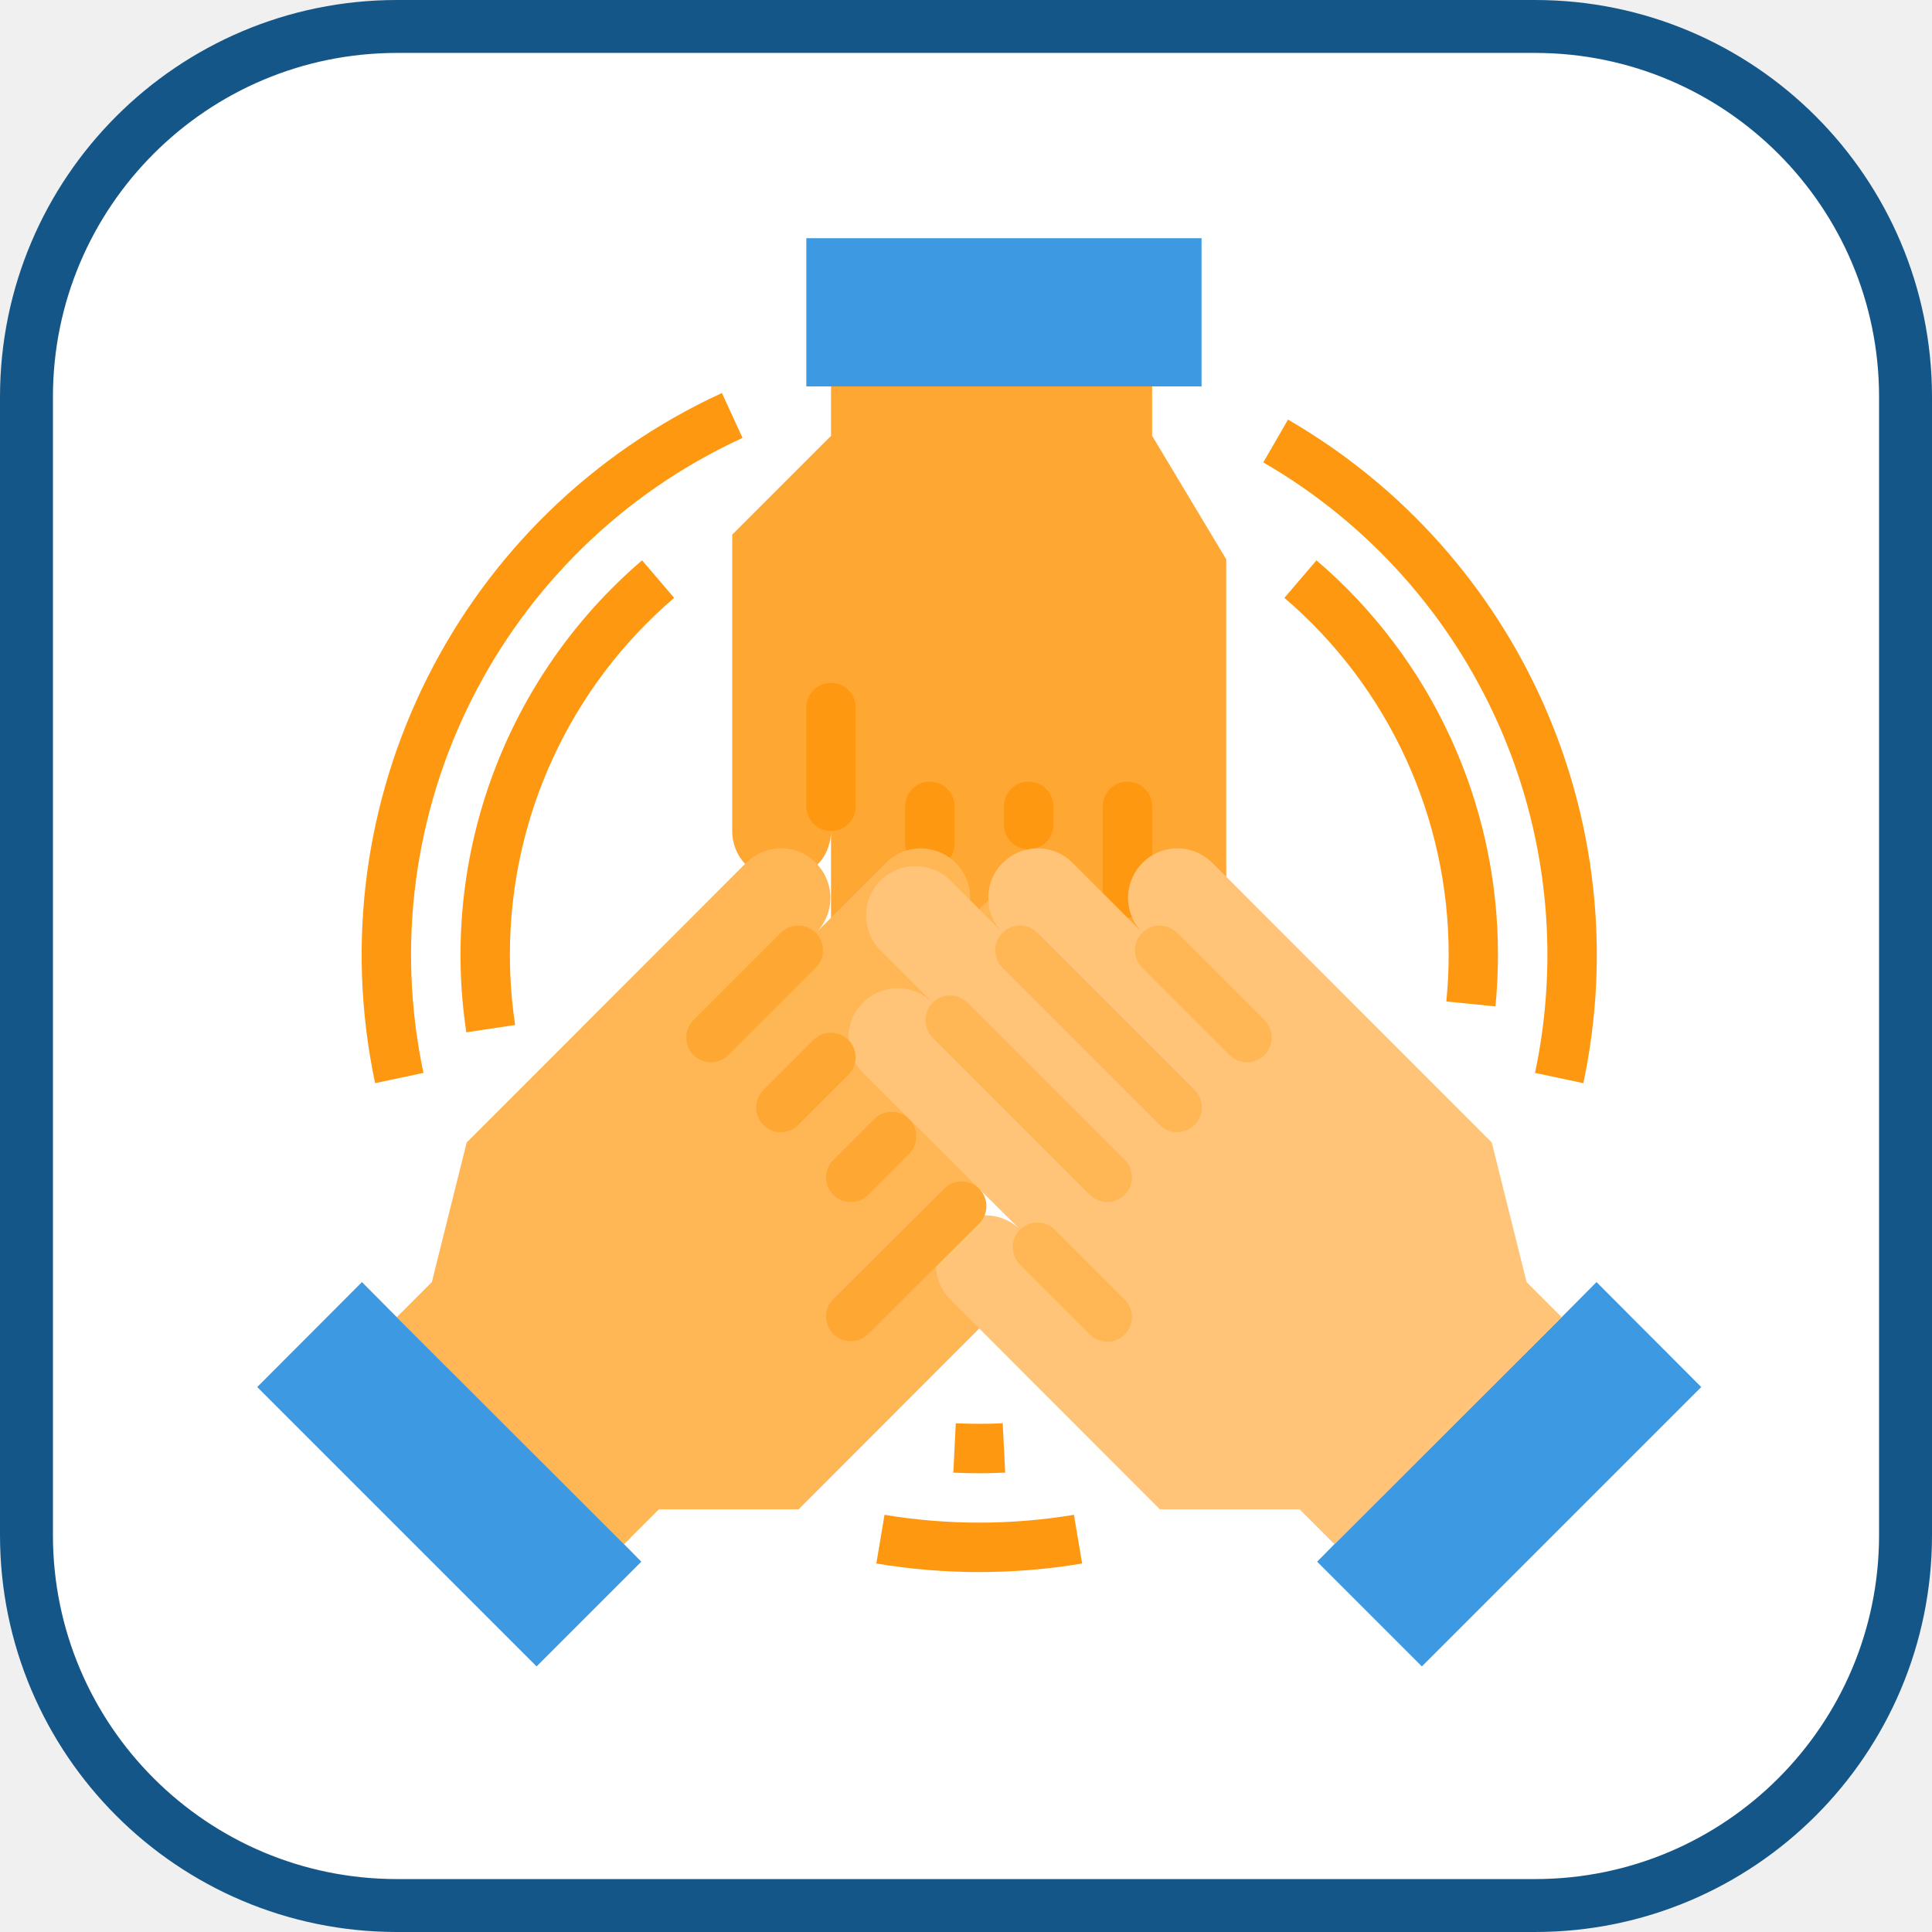
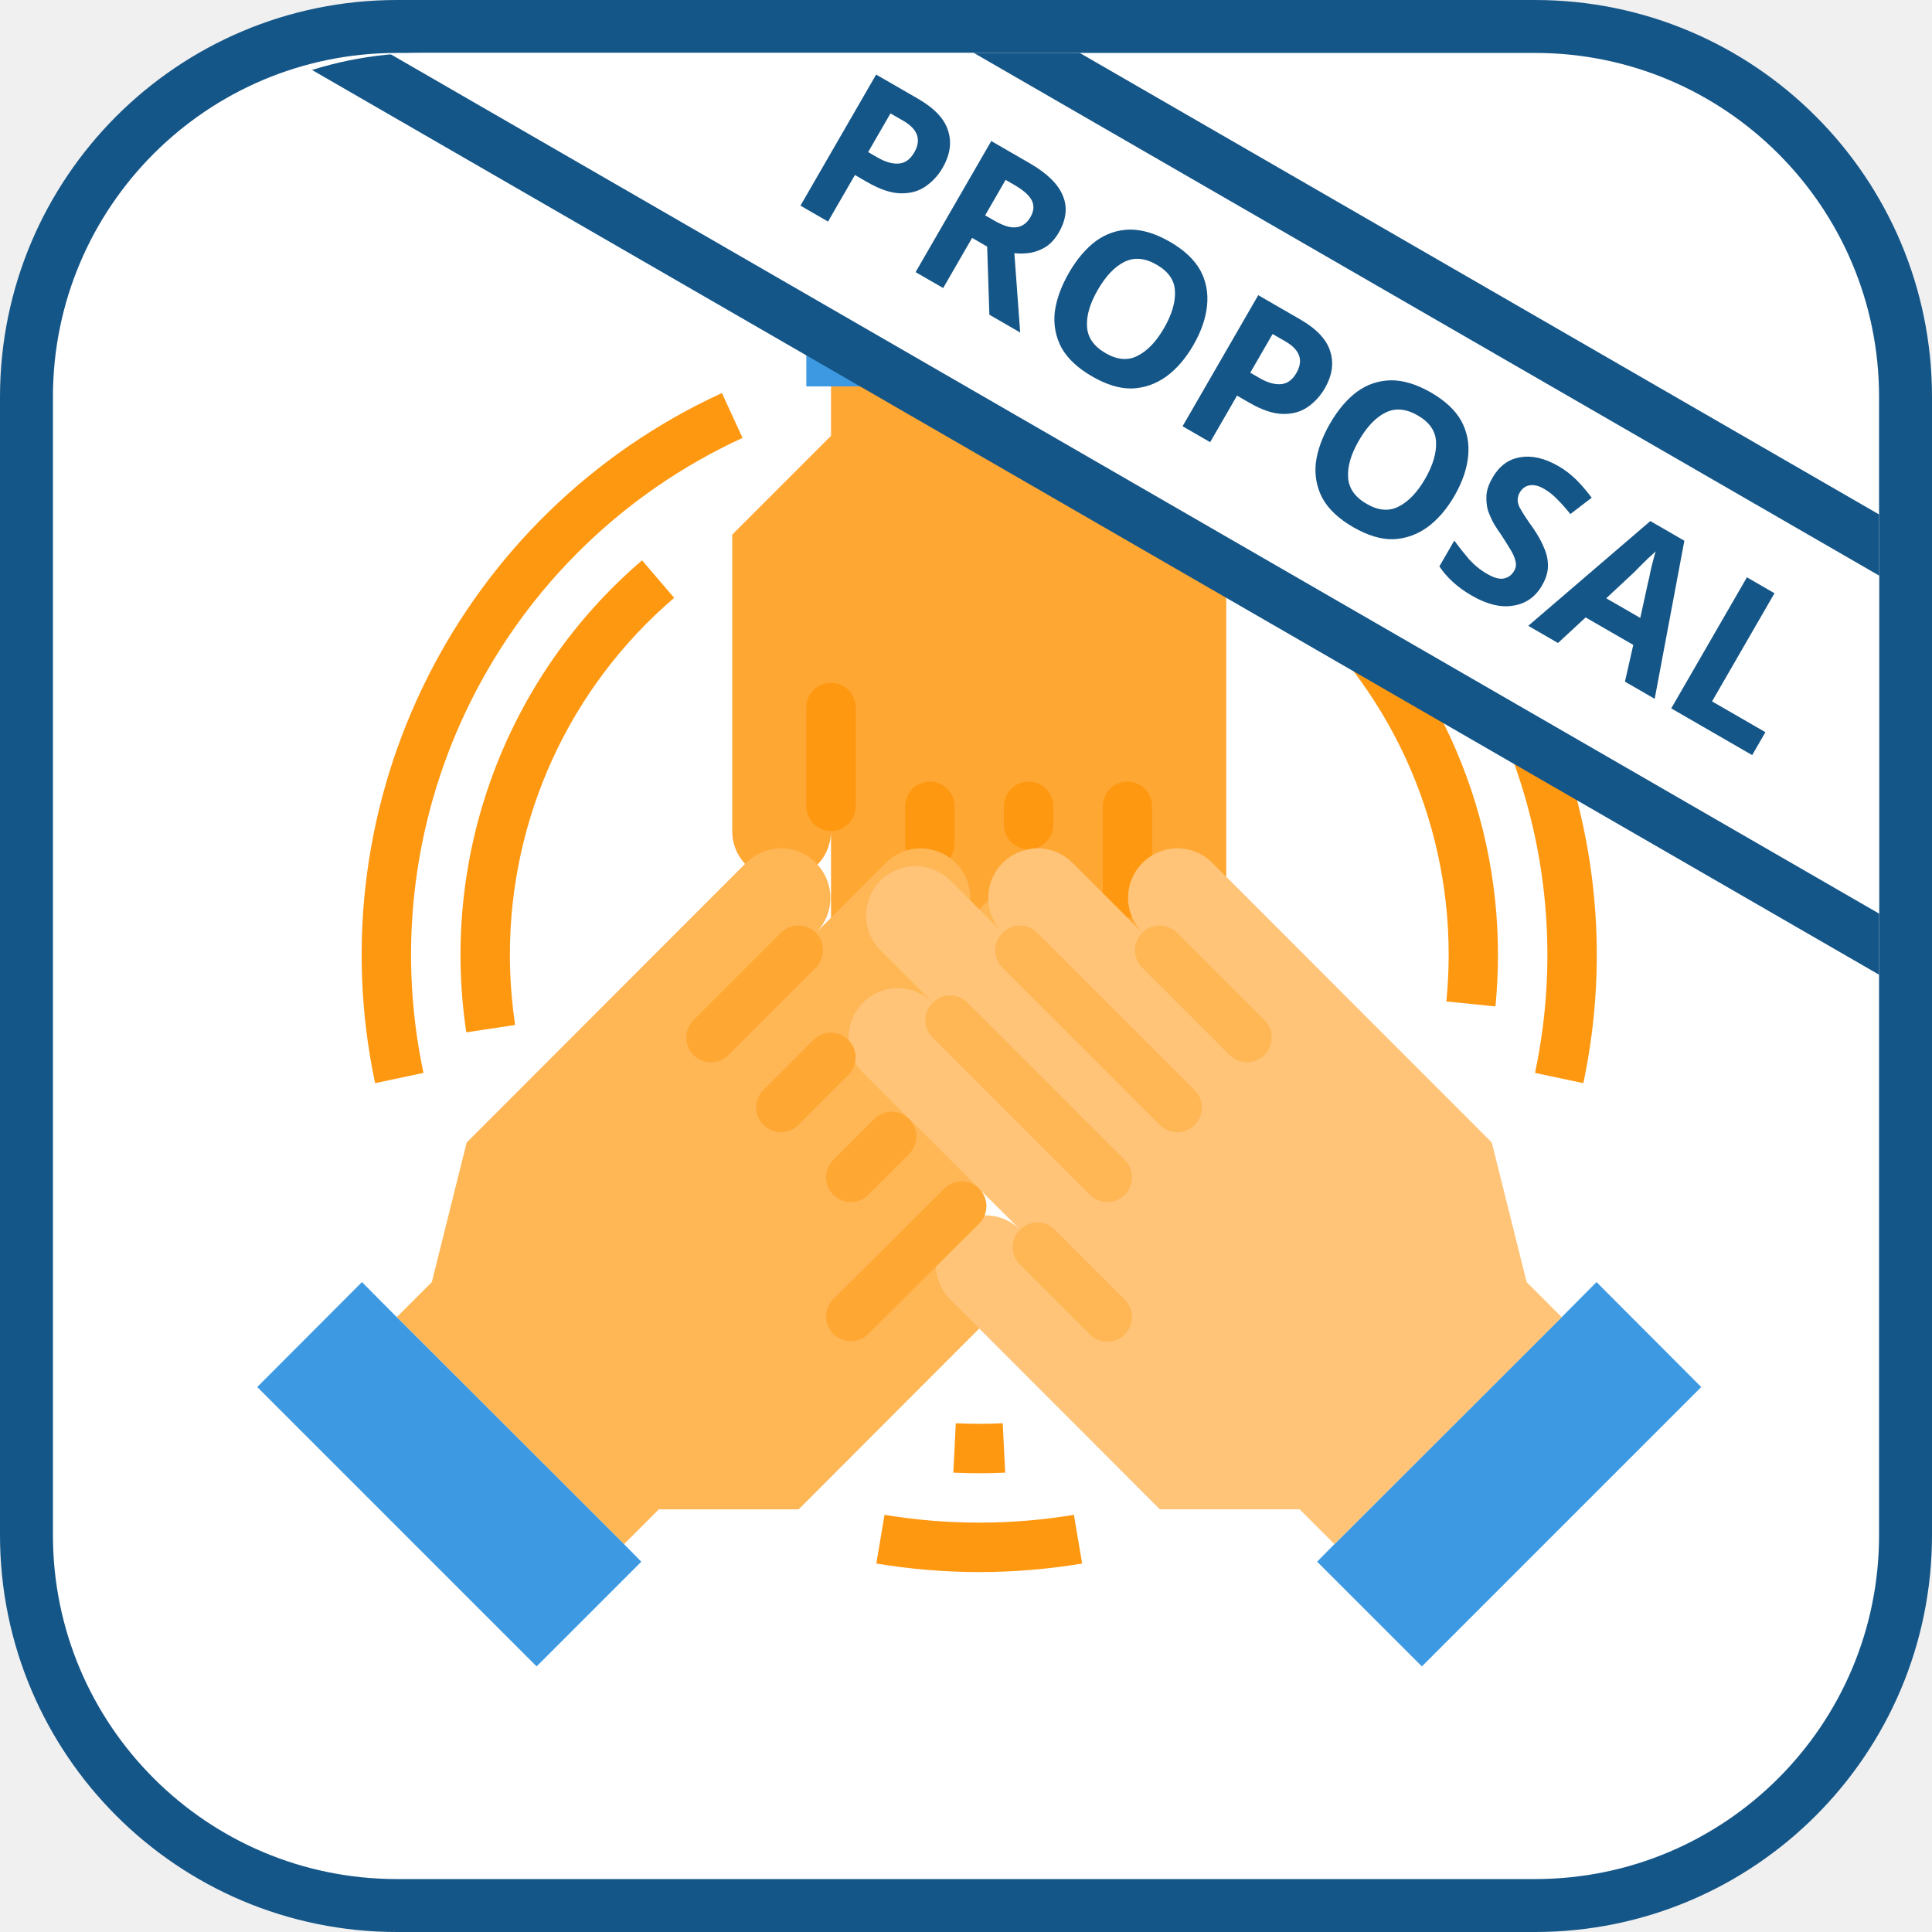
- <svg xmlns="http://www.w3.org/2000/svg" width="73px" height="73px" viewBox="0 0 73 73" version="1.1">
-   <defs />
+ <svg xmlns="http://www.w3.org/2000/svg" xmlns:xlink="http://www.w3.org/1999/xlink" width="73px" height="73px" viewBox="0 0 73 73" version="1.1">
+   <defs>
+     <rect id="path-1" x="0" y="0" width="69" height="69" rx="14" />
+   </defs>
  <g id="web-components/form-participation" stroke="none" stroke-width="1" fill="none" fill-rule="evenodd">
    <g id="container" transform="translate(2, 2)" fill="#FFFFFF" fill-rule="nonzero" stroke="#155688" stroke-width="2">
      <rect id="mask" x="-1" y="-1" width="71" height="71" rx="14" />
    </g>
    <g id="participation" transform="translate(9, 9)" fill-rule="nonzero">
      <path d="M37.333,12.133 L37.333,27.067 C37.336,27.562 37.137,28.037 36.783,28.383 C36.703,28.462 36.619,28.537 36.531,28.607 C36.216,28.819 35.846,28.933 35.467,28.933 C34.437,28.93 33.603,28.096 33.6,27.067 L33.6,30.8 C33.602,30.85 33.599,30.9 33.591,30.949 C33.509,31.916 32.703,32.66 31.733,32.667 C31.589,32.665 31.445,32.65 31.304,32.62 C30.463,32.416 29.87,31.665 29.867,30.8 L29.867,33.6 C29.868,33.781 29.839,33.96 29.783,34.132 C29.604,34.734 29.134,35.204 28.532,35.383 C28.186,35.495 27.814,35.495 27.468,35.383 C26.868,35.202 26.398,34.732 26.217,34.132 C26.161,33.96 26.132,33.781 26.133,33.6 L26.133,30.8 C26.136,31.295 25.937,31.77 25.583,32.116 C25.339,32.363 25.032,32.537 24.696,32.62 C24.555,32.65 24.411,32.665 24.267,32.667 C23.295,32.665 22.487,31.918 22.409,30.949 C22.401,30.9 22.398,30.85 22.4,30.8 L22.4,22.4 C22.402,22.594 22.371,22.786 22.307,22.969 C22.226,23.234 22.082,23.474 21.887,23.669 C21.877,23.687 21.865,23.703 21.849,23.716 C21.49,24.081 20.996,24.28 20.484,24.266 C19.973,24.252 19.49,24.025 19.152,23.641 C18.837,23.305 18.663,22.861 18.667,22.4 L18.667,11.2 L22.4,7.467 L22.4,5.6 L34.533,5.6 L34.533,7.467 L37.333,12.133 Z" id="Shape" fill="#FFA733" />
      <rect id="Rectangle-path" fill="#FF9811" x="32.667" y="20.533" width="1.867" height="5.143" rx="0.933" />
      <rect id="Rectangle-path" fill="#FF9811" x="28.933" y="20.533" width="1.867" height="2.557" rx="0.933" />
      <rect id="Rectangle-path" fill="#FF9811" x="25.2" y="20.533" width="1.867" height="3.276" rx="0.933" />
      <path d="M32.937,30.296 C32.921,30.761 32.727,31.202 32.396,31.528 L30.641,33.283 L29.783,34.132 L28.532,35.383 L28,35.924 L26.469,37.445 C26.819,37.106 27.289,36.918 27.776,36.923 C27.852,36.918 27.928,36.928 28,36.951 C28.414,36.983 28.802,37.166 29.092,37.464 C29.443,37.814 29.639,38.289 29.639,38.785 C29.639,39.28 29.443,39.755 29.092,40.105 L28,41.197 L27.067,42.131 L21.177,48.029 L15.895,48.029 L14.579,49.345 L5.992,40.768 L7.317,39.443 L8.633,34.169 L19.152,23.641 L19.189,23.604 C19.542,23.254 20.018,23.056 20.515,23.053 C21.009,23.055 21.483,23.253 21.831,23.604 C21.852,23.624 21.87,23.646 21.887,23.669 C22.562,24.404 22.537,25.54 21.831,26.245 L22.4,25.676 L24.472,23.604 C24.823,23.251 25.3,23.053 25.797,23.053 C25.91,23.052 26.023,23.064 26.133,23.091 C27.052,23.258 27.704,24.081 27.655,25.013 C27.638,25.478 27.445,25.919 27.113,26.245 L29.092,24.267 C29.445,23.924 29.916,23.731 30.408,23.725 C31.162,23.725 31.843,24.178 32.133,24.874 C32.423,25.571 32.265,26.373 31.733,26.908 L30.641,28 L29.867,28.775 L29.755,28.887 C29.79,28.853 29.827,28.822 29.867,28.793 C30.176,28.518 30.572,28.359 30.987,28.345 C31.017,28.338 31.049,28.334 31.08,28.336 C31.59,28.338 32.077,28.548 32.428,28.919 C32.779,29.289 32.963,29.787 32.937,30.296 Z" id="Shape" fill="#FFB655" />
      <polygon id="Shape" fill="#3D9AE2" points="51.324 39.443 55.281 43.409 44.725 53.965 40.768 50.008 41.421 49.345 50.008 40.768" />
      <polygon id="Shape" fill="#3D9AE2" points="36.4 0 36.4 5.6 34.533 5.6 22.4 5.6 21.467 5.6 21.467 0" />
      <polygon id="Shape" fill="#3D9AE2" points="14.579 49.345 15.232 50.008 11.275 53.965 0.719 43.409 4.676 39.443 5.992 40.768" />
      <path d="M50.008,40.768 L41.421,49.345 L40.105,48.029 L34.823,48.029 L28,41.197 L26.908,40.105 C26.557,39.755 26.361,39.28 26.361,38.785 C26.361,38.289 26.557,37.814 26.908,37.464 C27.198,37.166 27.586,36.983 28,36.951 C28.072,36.928 28.148,36.918 28.224,36.923 C28.711,36.918 29.181,37.106 29.531,37.445 L28,35.924 L27.468,35.383 L26.217,34.132 L25.359,33.283 L23.604,31.528 C23.273,31.202 23.079,30.761 23.063,30.296 C23.037,29.787 23.221,29.289 23.572,28.919 C23.923,28.548 24.41,28.338 24.92,28.336 C24.951,28.334 24.983,28.338 25.013,28.345 C25.428,28.359 25.824,28.518 26.133,28.793 C26.173,28.822 26.21,28.853 26.245,28.887 L26.133,28.775 L25.359,28 L24.267,26.908 C23.735,26.373 23.577,25.571 23.867,24.874 C24.157,24.178 24.838,23.725 25.592,23.725 C26.084,23.731 26.555,23.924 26.908,24.267 L28.887,26.245 C28.555,25.919 28.362,25.478 28.345,25.013 C28.296,24.081 28.948,23.258 29.867,23.091 C29.977,23.064 30.09,23.052 30.203,23.053 C30.7,23.053 31.177,23.251 31.528,23.604 L33.6,25.676 L34.169,26.245 C33.637,25.711 33.477,24.909 33.765,24.211 C34.053,23.514 34.731,23.057 35.485,23.053 C35.982,23.056 36.458,23.254 36.811,23.604 L37.333,24.127 L47.367,34.169 L48.683,39.443 L50.008,40.768 Z" id="Shape" fill="#FFC477" />
      <rect id="Rectangle-path" fill="#FFA733" transform="translate(19.51467, 28.55418) rotate(-45) translate(-19.51467, -28.55418) " x="16.248" y="27.621" width="6.532" height="1.866" rx="0.933" />
      <rect id="Rectangle-path" fill="#FFA733" transform="translate(21.45131, 31.89945) rotate(-45) translate(-21.45131, -31.89945) " x="19.181" y="30.966" width="4.54" height="1.866" rx="0.933" />
      <rect id="Rectangle-path" fill="#FFA733" transform="translate(23.91896, 34.71466) rotate(-45) translate(-23.91896, -34.71466) " x="21.893" y="33.781" width="4.051" height="1.866" rx="0.933" />
      <rect id="Rectangle-path" fill="#FFA733" transform="translate(25.24212, 38.65789) rotate(-44.83792) translate(-25.24212, -38.65789) " x="21.353" y="37.725" width="7.779" height="1.866" rx="0.933" />
      <g id="Group" transform="translate(3.733333, 5.6)" fill="#FF9811">
        <path d="M4.886,24.406 C3.877,17.714 6.387,10.974 11.527,6.572 L12.74,7.99 C8.8,11.358 6.532,16.283 6.533,21.467 C6.533,22.357 6.599,23.247 6.731,24.128 L4.886,24.406 Z" id="Shape" />
        <path d="M24.267,41.067 C23.938,41.067 23.613,41.058 23.288,41.043 L23.381,39.177 C23.969,39.206 24.568,39.206 25.154,39.177 L25.248,41.043 C24.92,41.058 24.595,41.067 24.267,41.067 Z" id="Shape" />
        <path d="M43.773,23.427 L41.916,23.24 C41.974,22.657 42.004,22.059 42.004,21.467 C42.005,16.283 39.737,11.358 35.797,7.99 L37.01,6.572 C41.364,10.295 43.869,15.738 43.867,21.467 C43.867,22.12 43.834,22.781 43.773,23.427 Z" id="Shape" />
        <path d="M1.44,26.327 C-0.822,15.641 4.619,4.812 14.544,0.25 L15.323,1.946 C6.191,6.144 1.184,16.107 3.267,25.939 L1.44,26.327 Z" id="Shape" />
        <path d="M24.267,44.8 C22.964,44.8 21.663,44.692 20.378,44.477 L20.688,42.637 C23.058,43.03 25.476,43.03 27.845,42.637 L28.155,44.477 C26.87,44.692 25.569,44.8 24.267,44.8 Z" id="Shape" />
        <path d="M47.093,26.327 L45.267,25.939 C47.194,16.839 43.051,7.531 35,2.872 L35.933,1.255 C44.684,6.32 49.187,16.436 47.093,26.327 Z" id="Shape" />
      </g>
      <rect id="Rectangle-path" fill="#FFB655" transform="translate(36.4678, 28.5545) rotate(-45) translate(-36.4678, -28.5545) " x="35.535" y="25.288" width="1.866" height="6.532" rx="0.933" />
      <rect id="Rectangle-path" fill="#FFB655" transform="translate(32.50916, 29.8759) rotate(-45) translate(-32.50916, -29.8759) " x="31.576" y="24.743" width="1.866" height="10.265" rx="0.933" />
      <rect id="Rectangle-path" fill="#FFB655" transform="translate(29.86876, 32.5165) rotate(-45) translate(-29.86876, -32.5165) " x="28.936" y="27.384" width="1.866" height="10.265" rx="0.933" />
      <rect id="Rectangle-path" fill="#FFB655" transform="translate(31.51772, 39.44443) rotate(-45) translate(-31.51772, -39.44443) " x="30.585" y="36.645" width="1.866" height="5.599" rx="0.933" />
      <path d="M22.4,16.8 C21.885,16.8 21.467,17.218 21.467,17.733 L21.467,21.467 C21.467,21.982 21.885,22.4 22.4,22.4 C22.915,22.4 23.333,21.982 23.333,21.467 L23.333,17.733 C23.333,17.218 22.915,16.8 22.4,16.8 Z" id="Shape" fill="#FF9811" />
    </g>
+     <g id="Group-2" transform="translate(2, 2)">
+       <g id="Rectangle-5">
+         <mask id="mask-2" fill="white">
+           <use xlink:href="#path-1" />
+         </mask>
+         <g id="Mask" fill-rule="nonzero" />
+         <g id="Group-3" mask="url(#mask-2)">
+           <g transform="translate(48.5, 14) rotate(-330) translate(-48.5, -14) translate(6, 6)">
+             <rect id="Rectangle-5" stroke="#155688" stroke-width="2" fill="#FFFFFF" fill-rule="nonzero" transform="translate(42.53045, 8.258053) rotate(-90) translate(-42.53045, -8.258053) " x="36" y="-33" width="13.061" height="82.516" />
+             <text id="PROPOSAL" stroke="none" fill="none" font-family="Rubik-Bold, Rubik" font-size="8" font-weight="bold">
+               <tspan x="20.124" y="11" fill="#155688">PROPOSAL</tspan>
+             </text>
+           </g>
+         </g>
+       </g>
+     </g>
  </g>
</svg>
